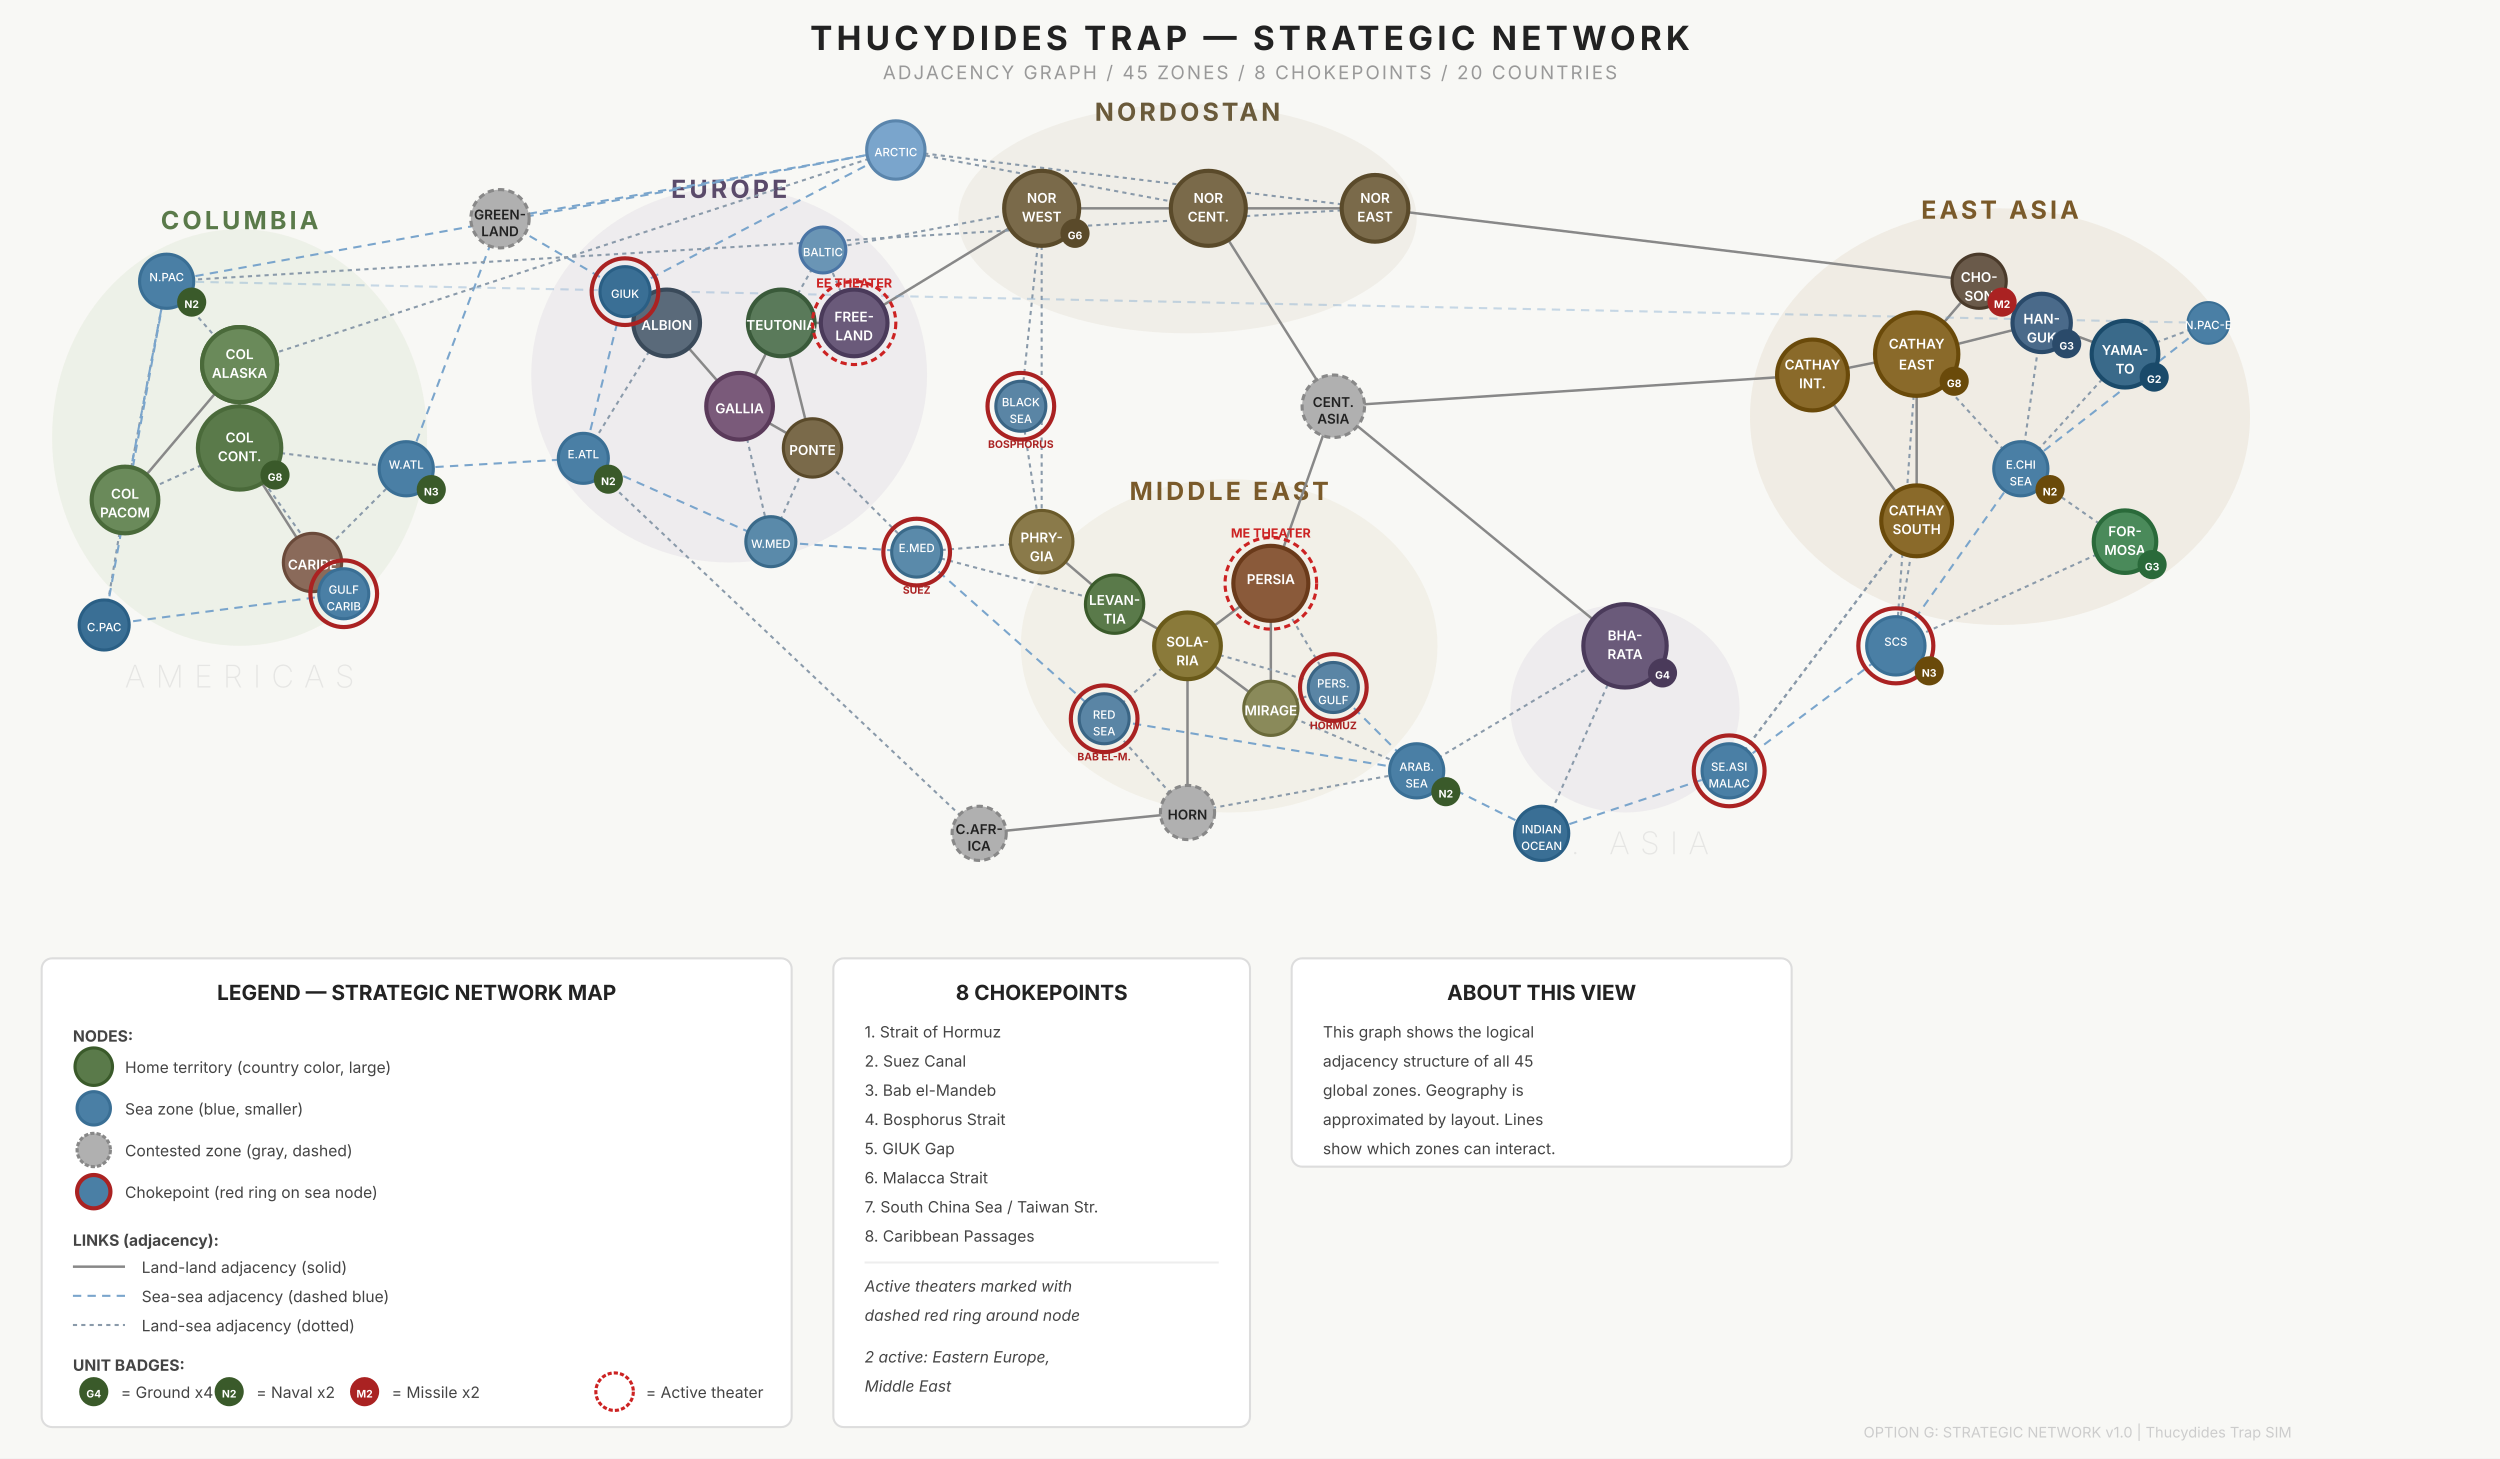
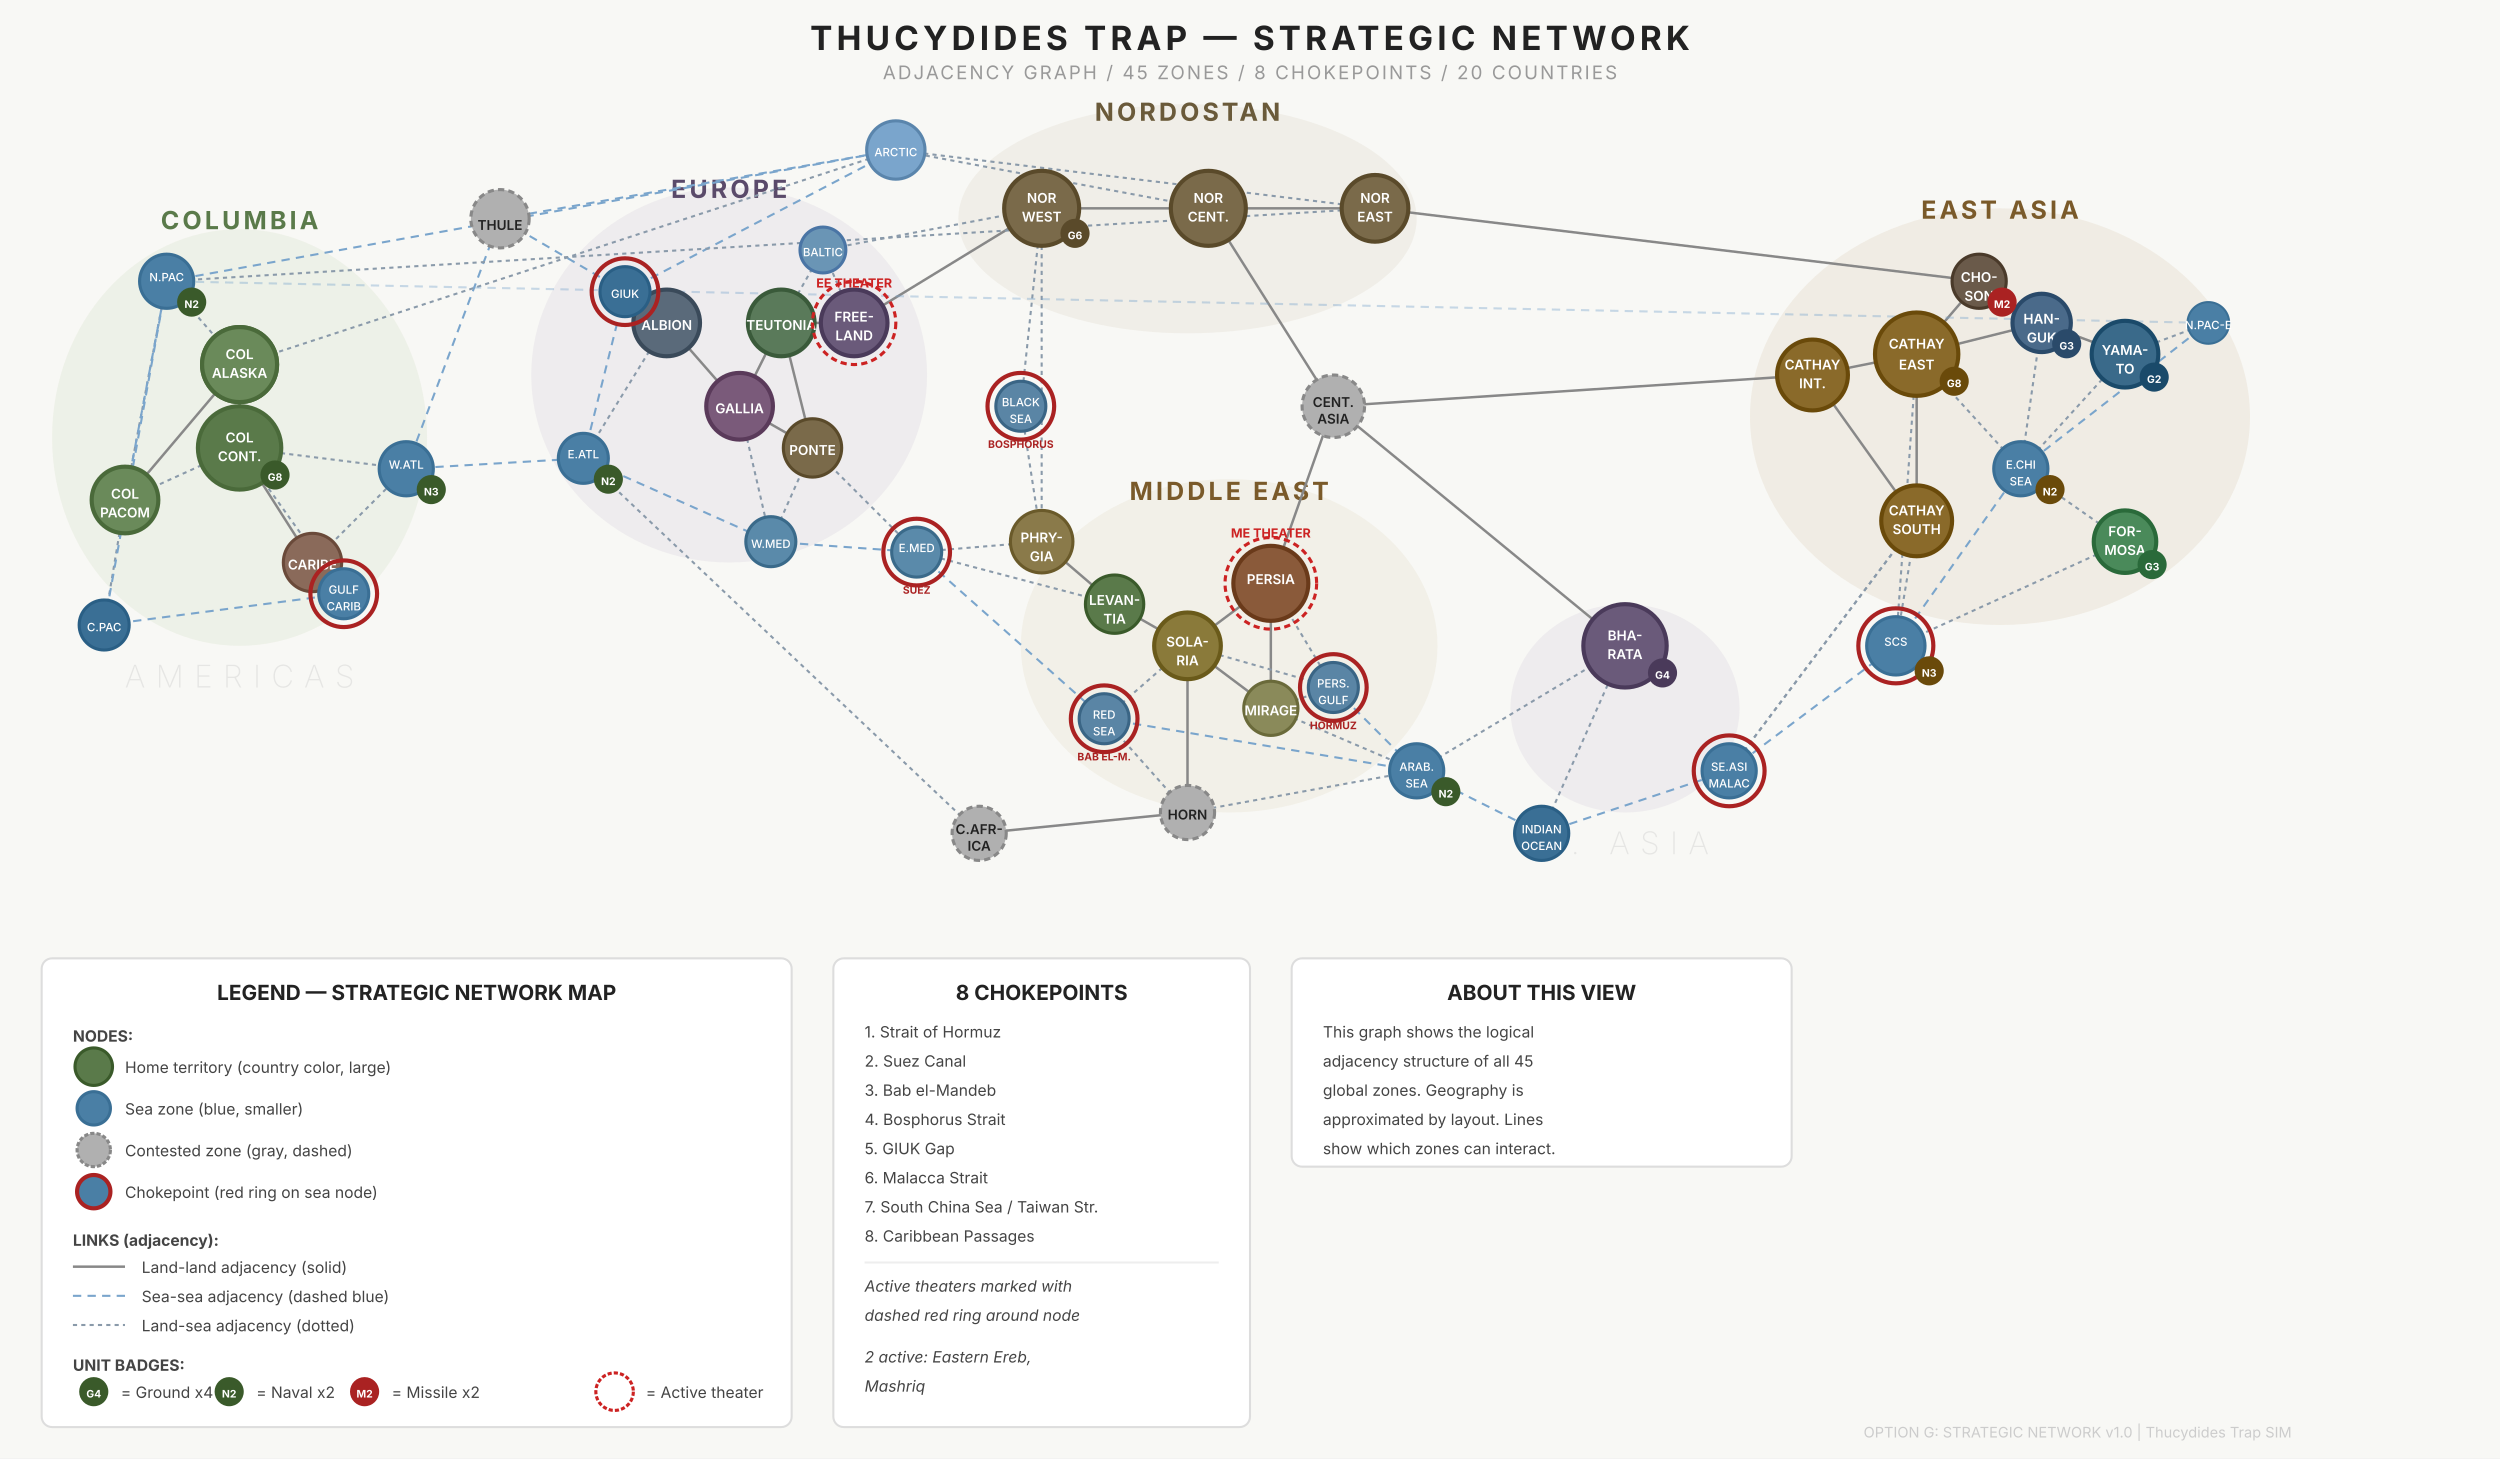
<svg xmlns="http://www.w3.org/2000/svg" viewBox="0 0 1200 700" width="1200" height="700">
  <defs>
    <style>
      .node-label { font-family: 'Inter', 'Helvetica Neue', Arial, sans-serif; font-size: 6.5px; fill: #fff; text-anchor: middle; dominant-baseline: central; font-weight: 600; }
      .node-label-dark { font-family: 'Inter', 'Helvetica Neue', Arial, sans-serif; font-size: 6.5px; fill: #222; text-anchor: middle; dominant-baseline: central; font-weight: 600; }
      .node-label-sea { font-family: 'Inter', 'Helvetica Neue', Arial, sans-serif; font-size: 5.5px; fill: #fff; text-anchor: middle; dominant-baseline: central; font-weight: 500; }
      .country-label { font-family: 'Inter', 'Helvetica Neue', Arial, sans-serif; font-size: 12px; text-anchor: middle; font-weight: 700; letter-spacing: 1.5px; }
      .continent-label { font-family: 'Inter', 'Helvetica Neue', Arial, sans-serif; font-size: 15px; fill: #bbb; text-anchor: middle; font-weight: 200; letter-spacing: 5px; }
      .unit-info { font-family: 'Inter', 'Helvetica Neue', Arial, sans-serif; font-size: 5px; fill: #444; text-anchor: middle; font-weight: 600; }
      .unit-badge { font-family: 'Inter', 'Helvetica Neue', Arial, sans-serif; font-size: 5px; fill: white; text-anchor: middle; dominant-baseline: central; font-weight: 700; }
      .legend-text { font-family: 'Inter', 'Helvetica Neue', Arial, sans-serif; font-size: 7.5px; fill: #444; }
      .legend-title { font-family: 'Inter', 'Helvetica Neue', Arial, sans-serif; font-size: 10px; fill: #222; font-weight: 700; }
      .chokepoint-label { font-family: 'Inter', Arial, sans-serif; font-size: 5px; fill: #aa2222; text-anchor: middle; font-weight: 700; }
      .link-land { stroke: #888; stroke-width: 1.2; fill: none; }
      .link-sea { stroke: #7aa5cc; stroke-width: 1; fill: none; stroke-dasharray: 4,3; }
      .link-mixed { stroke: #8a9aaa; stroke-width: 1; fill: none; stroke-dasharray: 2,2; }
    </style>
  </defs>
  <rect width="1200" height="700" fill="#f8f8f5" />
  <text x="600" y="24" font-family="'Inter', 'Helvetica Neue', Arial, sans-serif" font-size="16" fill="#222" text-anchor="middle" font-weight="700" letter-spacing="2">THUCYDIDES TRAP — STRATEGIC NETWORK</text>
  <text x="600" y="38" font-family="'Inter', Arial, sans-serif" font-size="9" fill="#999" text-anchor="middle" letter-spacing="1">ADJACENCY GRAPH  /  45 ZONES  /  8 CHOKEPOINTS  /  20 COUNTRIES</text>
  <ellipse cx="115" cy="210" rx="90" ry="100" fill="#d5e0c8" opacity="0.3" />
  <text x="115" y="110" class="country-label" fill="#5a7a4a">COLUMBIA</text>
  <ellipse cx="350" cy="180" rx="95" ry="90" fill="#d0c8d8" opacity="0.25" />
  <text x="350" y="95" class="country-label" fill="#5a4a6a">EUROPE</text>
  <ellipse cx="570" cy="105" rx="110" ry="55" fill="#d8d0c0" opacity="0.25" />
  <text x="570" y="58" class="country-label" fill="#6a5a3a">NORDOSTAN</text>
  <ellipse cx="590" cy="310" rx="100" ry="80" fill="#e0d8c0" opacity="0.25" />
  <text x="590" y="240" class="country-label" fill="#7a5a2a">MIDDLE EAST</text>
  <ellipse cx="780" cy="340" rx="55" ry="50" fill="#d0c8d8" opacity="0.25" />
  <ellipse cx="960" cy="200" rx="120" ry="100" fill="#d8c8b0" opacity="0.25" />
  <text x="960" y="105" class="country-label" fill="#7a5a2a">EAST ASIA</text>
  <text x="115" y="330" class="continent-label" opacity="0.3">AMERICAS</text>
  <text x="780" y="410" class="continent-label" opacity="0.3" font-size="10">S. ASIA</text>
  <line x1="115" y1="175" x2="115" y2="215" class="link-land" />
  <line x1="115" y1="175" x2="60" y2="240" class="link-land" />
  <line x1="115" y1="215" x2="60" y2="240" class="link-mixed" />
  <line x1="115" y1="175" x2="80" y2="135" class="link-mixed" />
  <line x1="60" y1="240" x2="50" y2="300" class="link-mixed" />
  <line x1="60" y1="240" x2="80" y2="135" class="link-mixed" />
  <line x1="115" y1="215" x2="195" y2="225" class="link-mixed" />
  <line x1="115" y1="215" x2="165" y2="285" class="link-mixed" />
  <line x1="115" y1="215" x2="150" y2="270" class="link-land" />
  <line x1="150" y1="270" x2="165" y2="285" class="link-mixed" />
  <line x1="150" y1="270" x2="195" y2="225" class="link-mixed" />
  <line x1="195" y1="225" x2="280" y2="220" class="link-sea" />
  <line x1="195" y1="225" x2="240" y2="105" class="link-sea" />
  <line x1="280" y1="220" x2="300" y2="140" class="link-sea" />
  <line x1="300" y1="140" x2="240" y2="105" class="link-sea" />
  <line x1="300" y1="140" x2="430" y2="72" class="link-sea" />
  <line x1="240" y1="105" x2="430" y2="72" class="link-sea" />
  <line x1="80" y1="135" x2="430" y2="72" class="link-sea" />
  <line x1="115" y1="175" x2="430" y2="72" class="link-mixed" />
  <line x1="320" y1="155" x2="280" y2="220" class="link-mixed" />
  <line x1="320" y1="155" x2="300" y2="140" class="link-mixed" />
  <line x1="320" y1="155" x2="355" y2="195" class="link-land" />
  <line x1="355" y1="195" x2="375" y2="155" class="link-land" />
  <line x1="355" y1="195" x2="390" y2="215" class="link-land" />
  <line x1="375" y1="155" x2="390" y2="215" class="link-land" />
  <line x1="375" y1="155" x2="410" y2="155" class="link-land" />
  <line x1="375" y1="155" x2="395" y2="120" class="link-mixed" />
  <line x1="395" y1="120" x2="410" y2="155" class="link-mixed" />
  <line x1="395" y1="120" x2="500" y2="100" class="link-mixed" />
  <line x1="410" y1="155" x2="500" y2="100" class="link-land" />
  <line x1="355" y1="195" x2="370" y2="260" class="link-mixed" />
  <line x1="280" y1="220" x2="370" y2="260" class="link-sea" />
  <line x1="390" y1="215" x2="370" y2="260" class="link-mixed" />
  <line x1="390" y1="215" x2="440" y2="265" class="link-mixed" />
  <line x1="370" y1="260" x2="440" y2="265" class="link-sea" />
  <line x1="440" y1="265" x2="500" y2="260" class="link-mixed" />
  <line x1="440" y1="265" x2="535" y2="290" class="link-mixed" />
  <line x1="440" y1="265" x2="530" y2="345" class="link-sea" />
  <line x1="500" y1="260" x2="490" y2="195" class="link-mixed" />
  <line x1="490" y1="195" x2="500" y2="100" class="link-mixed" />
  <line x1="500" y1="100" x2="580" y2="100" class="link-land" />
  <line x1="580" y1="100" x2="660" y2="100" class="link-land" />
  <line x1="580" y1="100" x2="430" y2="72" class="link-mixed" />
  <line x1="660" y1="100" x2="430" y2="72" class="link-mixed" />
  <line x1="660" y1="100" x2="80" y2="135" class="link-mixed" />
  <line x1="580" y1="100" x2="640" y2="195" class="link-land" />
  <line x1="640" y1="195" x2="610" y2="280" class="link-land" />
  <line x1="640" y1="195" x2="780" y2="310" class="link-land" />
  <line x1="640" y1="195" x2="870" y2="180" class="link-land" />
  <line x1="500" y1="260" x2="500" y2="100" class="link-mixed" />
  <line x1="535" y1="290" x2="500" y2="260" class="link-land" />
  <line x1="535" y1="290" x2="570" y2="310" class="link-land" />
  <line x1="570" y1="310" x2="610" y2="280" class="link-land" />
  <line x1="570" y1="310" x2="610" y2="340" class="link-land" />
  <line x1="570" y1="310" x2="530" y2="345" class="link-mixed" />
  <line x1="610" y1="280" x2="610" y2="340" class="link-land" />
  <line x1="610" y1="280" x2="640" y2="330" class="link-mixed" />
  <line x1="570" y1="310" x2="640" y2="330" class="link-mixed" />
  <line x1="610" y1="340" x2="640" y2="330" class="link-mixed" />
  <line x1="610" y1="340" x2="680" y2="370" class="link-mixed" />
  <line x1="640" y1="330" x2="680" y2="370" class="link-sea" />
  <line x1="530" y1="345" x2="680" y2="370" class="link-sea" />
  <line x1="570" y1="390" x2="530" y2="345" class="link-mixed" />
  <line x1="570" y1="390" x2="680" y2="370" class="link-mixed" />
  <line x1="570" y1="390" x2="570" y2="310" class="link-land" />
  <line x1="570" y1="390" x2="470" y2="400" class="link-land" />
  <line x1="470" y1="400" x2="280" y2="220" class="link-mixed" />
  <line x1="680" y1="370" x2="780" y2="310" class="link-mixed" />
  <line x1="680" y1="370" x2="740" y2="400" class="link-sea" />
  <line x1="740" y1="400" x2="780" y2="310" class="link-mixed" />
  <line x1="740" y1="400" x2="830" y2="370" class="link-sea" />
  <line x1="830" y1="370" x2="910" y2="310" class="link-sea" />
  <line x1="830" y1="370" x2="920" y2="250" class="link-mixed" />
  <line x1="920" y1="170" x2="870" y2="180" class="link-land" />
  <line x1="920" y1="170" x2="920" y2="250" class="link-land" />
  <line x1="870" y1="180" x2="920" y2="250" class="link-land" />
  <line x1="920" y1="170" x2="970" y2="225" class="link-mixed" />
  <line x1="920" y1="170" x2="910" y2="310" class="link-mixed" />
  <line x1="920" y1="250" x2="910" y2="310" class="link-mixed" />
  <line x1="920" y1="250" x2="830" y2="370" class="link-mixed" />
  <line x1="970" y1="225" x2="1020" y2="260" class="link-mixed" />
  <line x1="970" y1="225" x2="1020" y2="170" class="link-mixed" />
  <line x1="970" y1="225" x2="980" y2="155" class="link-mixed" />
  <line x1="970" y1="225" x2="910" y2="310" class="link-sea" />
  <line x1="970" y1="225" x2="1060" y2="155" class="link-sea" />
  <line x1="910" y1="310" x2="1020" y2="260" class="link-mixed" />
  <line x1="1020" y1="170" x2="980" y2="155" class="link-land" />
  <line x1="1020" y1="170" x2="1060" y2="155" class="link-mixed" />
  <line x1="980" y1="155" x2="950" y2="135" class="link-land" />
  <line x1="980" y1="155" x2="920" y2="170" class="link-land" />
  <line x1="950" y1="135" x2="920" y2="170" class="link-land" />
  <line x1="950" y1="135" x2="660" y2="100" class="link-land" />
  <line x1="80" y1="135" x2="1060" y2="155" class="link-sea" opacity="0.4" />
  <line x1="80" y1="135" x2="60" y2="240" class="link-sea" />
  <line x1="50" y1="300" x2="80" y2="135" class="link-sea" />
  <line x1="50" y1="300" x2="165" y2="285" class="link-sea" />
  <circle cx="115" cy="175" r="18" fill="#6a8a5a" stroke="#4a6a3a" stroke-width="2" />
  <text x="115" y="173" class="node-label">ALASKA</text>
  <text x="115" y="181" class="node-label" font-size="5" />
  <circle cx="80" cy="135" r="5" fill="#6a8a5a" stroke="#4a6a3a" stroke-width="1" opacity="0" />
  <circle cx="115" cy="175" r="18" fill="#6a8a5a" stroke="#4a6a3a" stroke-width="2" />
  <text x="115" y="170" class="node-label">COL</text>
  <text x="115" y="179" class="node-label">ALASKA</text>
  <circle cx="115" cy="215" r="20" fill="#5a7a4a" stroke="#4a6a3a" stroke-width="2" />
  <text x="115" y="210" class="node-label">COL</text>
  <text x="115" y="219" class="node-label">CONT.</text>
  <circle cx="132" cy="228" r="7" fill="#3a5a2a" />
  <text x="132" y="229" class="unit-badge">G8</text>
  <circle cx="60" cy="240" r="16" fill="#6a8a5a" stroke="#4a6a3a" stroke-width="2" />
  <text x="60" y="237" class="node-label">COL</text>
  <text x="60" y="246" class="node-label">PACOM</text>
  <circle cx="150" cy="270" r="14" fill="#8a6a5a" stroke="#6a4a3a" stroke-width="1.5" />
  <text x="150" y="271" class="node-label">CARIBE</text>
  <circle cx="320" cy="155" r="16" fill="#5a6a7a" stroke="#3a4a5a" stroke-width="2" />
  <text x="320" y="156" class="node-label">ALBION</text>
  <circle cx="355" cy="195" r="16" fill="#7a5a7a" stroke="#5a3a5a" stroke-width="2" />
  <text x="355" y="196" class="node-label">GALLIA</text>
  <circle cx="375" cy="155" r="16" fill="#5a7a5a" stroke="#3a5a3a" stroke-width="2" />
  <text x="375" y="156" class="node-label">TEUTONIA</text>
  <circle cx="390" cy="215" r="14" fill="#7a6a4a" stroke="#5a4a2a" stroke-width="1.5" />
  <text x="390" y="216" class="node-label">PONTE</text>
  <circle cx="410" cy="155" r="16" fill="#6a5a7a" stroke="#4a3a5a" stroke-width="2" />
  <text x="410" y="152" class="node-label">FREE-</text>
  <text x="410" y="161" class="node-label">LAND</text>
  <circle cx="410" cy="155" r="20" fill="none" stroke="#cc2222" stroke-width="1.5" stroke-dasharray="3,2" />
  <circle cx="500" cy="100" r="18" fill="#7a6a4a" stroke="#5a4a2a" stroke-width="2" />
  <text x="500" y="95" class="node-label">NOR</text>
  <text x="500" y="104" class="node-label">WEST</text>
  <circle cx="516" cy="112" r="7" fill="#5a4a2a" />
  <text x="516" y="113" class="unit-badge">G6</text>
  <circle cx="580" cy="100" r="18" fill="#7a6a4a" stroke="#5a4a2a" stroke-width="2" />
  <text x="580" y="95" class="node-label">NOR</text>
  <text x="580" y="104" class="node-label">CENT.</text>
  <circle cx="660" cy="100" r="16" fill="#7a6a4a" stroke="#5a4a2a" stroke-width="2" />
  <text x="660" y="95" class="node-label">NOR</text>
  <text x="660" y="104" class="node-label">EAST</text>
  <circle cx="500" cy="260" r="15" fill="#8a7a4a" stroke="#6a5a2a" stroke-width="1.5" />
  <text x="500" y="258" class="node-label">PHRY-</text>
  <text x="500" y="267" class="node-label">GIA</text>
  <circle cx="535" cy="290" r="14" fill="#5a7a4a" stroke="#3a5a2a" stroke-width="1.5" />
  <text x="535" y="288" class="node-label">LEVAN-</text>
  <text x="535" y="297" class="node-label">TIA</text>
  <circle cx="570" cy="310" r="16" fill="#8a7a3a" stroke="#6a5a1a" stroke-width="2" />
  <text x="570" y="308" class="node-label">SOLA-</text>
  <text x="570" y="317" class="node-label">RIA</text>
  <circle cx="610" cy="280" r="18" fill="#8a5a3a" stroke="#6a3a1a" stroke-width="2" />
  <text x="610" y="278" class="node-label">PERSIA</text>
  <circle cx="610" cy="280" r="22" fill="none" stroke="#cc2222" stroke-width="1.5" stroke-dasharray="3,2" />
  <circle cx="610" cy="340" r="13" fill="#8a8a5a" stroke="#6a6a3a" stroke-width="1.5" />
  <text x="610" y="341" class="node-label">MIRAGE</text>
  <circle cx="780" cy="310" r="20" fill="#6a5a7a" stroke="#4a3a5a" stroke-width="2" />
  <text x="780" y="305" class="node-label">BHA-</text>
  <text x="780" y="314" class="node-label">RATA</text>
  <circle cx="798" cy="323" r="7" fill="#4a3a5a" />
  <text x="798" y="324" class="unit-badge">G4</text>
  <circle cx="920" cy="170" r="20" fill="#8a6a2a" stroke="#6a4a0a" stroke-width="2" />
  <text x="920" y="165" class="node-label">CATHAY</text>
  <text x="920" y="175" class="node-label">EAST</text>
  <circle cx="938" cy="183" r="7" fill="#6a4a0a" />
  <text x="938" y="184" class="unit-badge">G8</text>
  <circle cx="870" cy="180" r="17" fill="#8a6a2a" stroke="#6a4a0a" stroke-width="2" />
  <text x="870" y="175" class="node-label">CATHAY</text>
  <text x="870" y="184" class="node-label">INT.</text>
  <circle cx="920" cy="250" r="17" fill="#8a6a2a" stroke="#6a4a0a" stroke-width="2" />
  <text x="920" y="245" class="node-label">CATHAY</text>
  <text x="920" y="254" class="node-label">SOUTH</text>
  <circle cx="1020" cy="170" r="16" fill="#3a6a8a" stroke="#1a4a6a" stroke-width="2" />
  <text x="1020" y="168" class="node-label">YAMA-</text>
  <text x="1020" y="177" class="node-label">TO</text>
  <circle cx="1034" cy="181" r="7" fill="#1a4a6a" />
  <text x="1034" y="182" class="unit-badge">G2</text>
  <circle cx="980" cy="155" r="14" fill="#4a6a8a" stroke="#2a4a6a" stroke-width="2" />
  <text x="980" y="153" class="node-label">HAN-</text>
  <text x="980" y="162" class="node-label">GUK</text>
  <circle cx="992" cy="165" r="7" fill="#2a4a6a" />
  <text x="992" y="166" class="unit-badge">G3</text>
  <circle cx="950" cy="135" r="13" fill="#6a5a4a" stroke="#4a3a2a" stroke-width="1.5" />
  <text x="950" y="133" class="node-label">CHO-</text>
  <text x="950" y="142" class="node-label">SON</text>
  <circle cx="961" cy="145" r="7" fill="#aa2222" />
  <text x="961" y="146" class="unit-badge">M2</text>
  <circle cx="1020" cy="260" r="15" fill="#4a8a5a" stroke="#2a6a3a" stroke-width="2" />
  <text x="1020" y="255" class="node-label">FOR-</text>
  <text x="1020" y="264" class="node-label">MOSA</text>
  <circle cx="1033" cy="271" r="7" fill="#2a6a3a" />
  <text x="1033" y="272" class="unit-badge">G3</text>
  <circle cx="80" cy="135" r="13" fill="#4a7fa5" stroke="#3a6f95" stroke-width="1.5" />
  <text x="80" y="133" class="node-label-sea">N.PAC</text>
  <circle cx="92" cy="145" r="7" fill="#3a5a2a" />
  <text x="92" y="146" class="unit-badge">N2</text>
  <circle cx="50" cy="300" r="12" fill="#3a6f95" stroke="#2a5f85" stroke-width="1.5" />
  <text x="50" y="301" class="node-label-sea">C.PAC</text>
  <circle cx="195" cy="225" r="13" fill="#4a7fa5" stroke="#3a6f95" stroke-width="1.5" />
  <text x="195" y="223" class="node-label-sea">W.ATL</text>
  <circle cx="207" cy="235" r="7" fill="#3a5a2a" />
  <text x="207" y="236" class="unit-badge">N3</text>
  <circle cx="165" cy="285" r="12" fill="#4a7fa5" stroke="#3a6f95" stroke-width="1.5" />
  <text x="165" y="283" class="node-label-sea">GULF</text>
  <text x="165" y="291" class="node-label-sea">CARIB</text>
  <circle cx="165" cy="285" r="16" fill="none" stroke="#aa2222" stroke-width="2" />
  <circle cx="280" cy="220" r="12" fill="#4a7fa5" stroke="#3a6f95" stroke-width="1.5" />
  <text x="280" y="218" class="node-label-sea">E.ATL</text>
  <circle cx="292" cy="230" r="7" fill="#3a5a2a" />
  <text x="292" y="231" class="unit-badge">N2</text>
  <circle cx="300" cy="140" r="12" fill="#3a6f95" stroke="#2a5f85" stroke-width="1.5" />
  <text x="300" y="141" class="node-label-sea">GIUK</text>
  <circle cx="300" cy="140" r="16" fill="none" stroke="#aa2222" stroke-width="2" />
  <circle cx="430" cy="72" r="14" fill="#7aa5cc" stroke="#5a85ac" stroke-width="1.5" />
  <text x="430" y="73" class="node-label-sea">ARCTIC</text>
  <circle cx="395" cy="120" r="11" fill="#6a95b5" stroke="#4a75a5" stroke-width="1.5" />
  <text x="395" y="121" class="node-label-sea">BALTIC</text>
  <circle cx="490" cy="195" r="12" fill="#5a85a5" stroke="#3a6585" stroke-width="1.5" />
  <text x="490" y="193" class="node-label-sea">BLACK</text>
  <text x="490" y="201" class="node-label-sea">SEA</text>
  <circle cx="490" cy="195" r="16" fill="none" stroke="#aa2222" stroke-width="2" />
  <text x="490" y="215" class="chokepoint-label">BOSPHORUS</text>
  <circle cx="370" cy="260" r="12" fill="#5a8aaa" stroke="#3a6a8a" stroke-width="1.5" />
  <text x="370" y="261" class="node-label-sea">W.MED</text>
  <circle cx="440" cy="265" r="12" fill="#5a8aaa" stroke="#3a6a8a" stroke-width="1.5" />
  <text x="440" y="263" class="node-label-sea">E.MED</text>
  <circle cx="440" cy="265" r="16" fill="none" stroke="#aa2222" stroke-width="2" />
  <text x="440" y="285" class="chokepoint-label">SUEZ</text>
  <circle cx="530" cy="345" r="12" fill="#5a85a5" stroke="#3a6585" stroke-width="1.5" />
  <text x="530" y="343" class="node-label-sea">RED</text>
  <text x="530" y="351" class="node-label-sea">SEA</text>
  <circle cx="530" cy="345" r="16" fill="none" stroke="#aa2222" stroke-width="2" />
  <text x="530" y="365" class="chokepoint-label">BAB EL-M.</text>
  <circle cx="640" cy="330" r="12" fill="#5a85a5" stroke="#3a6585" stroke-width="1.5" />
  <text x="640" y="328" class="node-label-sea">PERS.</text>
  <text x="640" y="336" class="node-label-sea">GULF</text>
  <circle cx="640" cy="330" r="16" fill="none" stroke="#aa2222" stroke-width="2" />
  <text x="640" y="350" class="chokepoint-label">HORMUZ</text>
  <circle cx="680" cy="370" r="13" fill="#4a7fa5" stroke="#3a6f95" stroke-width="1.5" />
  <text x="680" y="368" class="node-label-sea">ARAB.</text>
  <text x="680" y="376" class="node-label-sea">SEA</text>
  <circle cx="694" cy="380" r="7" fill="#3a5a2a" />
  <text x="694" y="381" class="unit-badge">N2</text>
  <circle cx="740" cy="400" r="13" fill="#3a6f95" stroke="#2a5f85" stroke-width="1.5" />
  <text x="740" y="398" class="node-label-sea">INDIAN</text>
  <text x="740" y="406" class="node-label-sea">OCEAN</text>
  <circle cx="830" cy="370" r="13" fill="#4a7fa5" stroke="#3a6f95" stroke-width="1.5" />
  <text x="830" y="368" class="node-label-sea">SE.ASI</text>
  <text x="830" y="376" class="node-label-sea">MALAC</text>
  <circle cx="830" cy="370" r="17" fill="none" stroke="#aa2222" stroke-width="2" />
  <circle cx="910" cy="310" r="14" fill="#4a7fa5" stroke="#3a6f95" stroke-width="1.5" />
  <text x="910" y="308" class="node-label-sea">SCS</text>
  <circle cx="910" cy="310" r="18" fill="none" stroke="#aa2222" stroke-width="2" />
  <circle cx="926" cy="322" r="7" fill="#6a4a0a" />
  <text x="926" y="323" class="unit-badge">N3</text>
  <circle cx="970" cy="225" r="13" fill="#4a7fa5" stroke="#3a6f95" stroke-width="1.5" />
  <text x="970" y="223" class="node-label-sea">E.CHI</text>
  <text x="970" y="231" class="node-label-sea">SEA</text>
  <circle cx="984" cy="235" r="7" fill="#6a4a0a" />
  <text x="984" y="236" class="unit-badge">N2</text>
  <circle cx="1060" cy="155" r="10" fill="#4a7fa5" stroke="#3a6f95" stroke-width="1" />
  <text x="1060" y="156" class="node-label-sea" font-size="5">N.PAC-E</text>
  <circle cx="240" cy="105" r="14" fill="#b0b0b0" stroke="#888" stroke-width="1.5" stroke-dasharray="3,2" />
-   <text x="240" y="103" class="node-label-dark" font-size="5.5">GREEN-</text>
-   <text x="240" y="111" class="node-label-dark" font-size="5.5">LAND</text>
+   <text x="240" y="108" class="node-label-dark" font-size="5.5">THULE</text>
  <circle cx="640" cy="195" r="15" fill="#b0b0b0" stroke="#888" stroke-width="1.5" stroke-dasharray="3,2" />
  <text x="640" y="193" class="node-label-dark" font-size="5.5">CENT.</text>
  <text x="640" y="201" class="node-label-dark" font-size="5.5">ASIA</text>
  <circle cx="570" cy="390" r="13" fill="#b0b0b0" stroke="#888" stroke-width="1.5" stroke-dasharray="3,2" />
  <text x="570" y="391" class="node-label-dark" font-size="5.5">HORN</text>
  <circle cx="470" cy="400" r="13" fill="#b0b0b0" stroke="#888" stroke-width="1.5" stroke-dasharray="3,2" />
  <text x="470" y="398" class="node-label-dark" font-size="5.5">C.AFR-</text>
  <text x="470" y="406" class="node-label-dark" font-size="5.5">ICA</text>
  <text x="410" y="138" font-family="'Inter', Arial, sans-serif" font-size="6" fill="#cc2222" text-anchor="middle" font-weight="700">EE THEATER</text>
  <text x="610" y="258" font-family="'Inter', Arial, sans-serif" font-size="6" fill="#cc2222" text-anchor="middle" font-weight="700">ME THEATER</text>
  <rect x="20" y="460" width="360" height="225" fill="white" stroke="#ddd" stroke-width="1" rx="5" />
  <text x="200" y="480" class="legend-title" text-anchor="middle">LEGEND — STRATEGIC NETWORK MAP</text>
  <text x="35" y="500" class="legend-text" font-weight="700">NODES:</text>
  <circle cx="45" cy="512" r="9" fill="#5a7a4a" stroke="#3a5a2a" stroke-width="1.5" />
  <text x="60" y="515" class="legend-text">Home territory (country color, large)</text>
  <circle cx="45" cy="532" r="8" fill="#4a7fa5" stroke="#3a6f95" stroke-width="1.5" />
  <text x="60" y="535" class="legend-text">Sea zone (blue, smaller)</text>
  <circle cx="45" cy="552" r="8" fill="#b0b0b0" stroke="#888" stroke-width="1.5" stroke-dasharray="2,1" />
  <text x="60" y="555" class="legend-text">Contested zone (gray, dashed)</text>
  <circle cx="45" cy="572" r="8" fill="#4a7fa5" stroke="#aa2222" stroke-width="2" />
  <text x="60" y="575" class="legend-text">Chokepoint (red ring on sea node)</text>
  <text x="35" y="598" class="legend-text" font-weight="700">LINKS (adjacency):</text>
  <line x1="35" y1="608" x2="60" y2="608" class="link-land" />
  <text x="68" y="611" class="legend-text">Land-land adjacency (solid)</text>
  <line x1="35" y1="622" x2="60" y2="622" class="link-sea" />
  <text x="68" y="625" class="legend-text">Sea-sea adjacency (dashed blue)</text>
  <line x1="35" y1="636" x2="60" y2="636" class="link-mixed" />
  <text x="68" y="639" class="legend-text">Land-sea adjacency (dotted)</text>
  <text x="35" y="658" class="legend-text" font-weight="700">UNIT BADGES:</text>
  <circle cx="45" cy="668" r="7" fill="#3a5a2a" />
  <text x="45" y="669" class="unit-badge">G4</text>
  <text x="58" y="671" class="legend-text">= Ground x4</text>
  <circle cx="110" cy="668" r="7" fill="#3a5a2a" />
  <text x="110" y="669" class="unit-badge">N2</text>
  <text x="123" y="671" class="legend-text">= Naval x2</text>
  <circle cx="175" cy="668" r="7" fill="#aa2222" />
  <text x="175" y="669" class="unit-badge">M2</text>
  <text x="188" y="671" class="legend-text">= Missile x2</text>
  <circle cx="295" cy="668" r="9" fill="none" stroke="#cc2222" stroke-width="1.5" stroke-dasharray="2,1" />
  <text x="310" y="671" class="legend-text">= Active theater</text>
  <rect x="400" y="460" width="200" height="225" fill="white" stroke="#ddd" stroke-width="1" rx="5" />
  <text x="500" y="480" class="legend-title" text-anchor="middle">8 CHOKEPOINTS</text>
  <text x="415" y="498" class="legend-text">1. Strait of Hormuz</text>
  <text x="415" y="512" class="legend-text">2. Suez Canal</text>
  <text x="415" y="526" class="legend-text">3. Bab el-Mandeb</text>
  <text x="415" y="540" class="legend-text">4. Bosphorus Strait</text>
  <text x="415" y="554" class="legend-text">5. GIUK Gap</text>
  <text x="415" y="568" class="legend-text">6. Malacca Strait</text>
  <text x="415" y="582" class="legend-text">7. South China Sea / Taiwan Str.</text>
  <text x="415" y="596" class="legend-text">8. Caribbean Passages</text>
  <line x1="415" y1="606" x2="585" y2="606" stroke="#eee" />
  <text x="415" y="620" class="legend-text" font-style="italic">Active theaters marked with</text>
  <text x="415" y="634" class="legend-text" font-style="italic">dashed red ring around node</text>
-   <text x="415" y="654" class="legend-text" font-style="italic">2 active: Eastern Europe,</text>
-   <text x="415" y="668" class="legend-text" font-style="italic">Middle East</text>
+   <text x="415" y="654" class="legend-text" font-style="italic">2 active: Eastern Ereb,</text>
+   <text x="415" y="668" class="legend-text" font-style="italic">Mashriq</text>
  <rect x="620" y="460" width="240" height="100" fill="white" stroke="#ddd" stroke-width="1" rx="5" />
  <text x="740" y="480" class="legend-title" text-anchor="middle">ABOUT THIS VIEW</text>
  <text x="635" y="498" class="legend-text">This graph shows the logical</text>
  <text x="635" y="512" class="legend-text">adjacency structure of all 45</text>
  <text x="635" y="526" class="legend-text">global zones. Geography is</text>
  <text x="635" y="540" class="legend-text">approximated by layout. Lines</text>
  <text x="635" y="554" class="legend-text">show which zones can interact.</text>
  <text x="1100" y="690" font-family="'Inter', Arial, sans-serif" font-size="7" fill="#ccc" text-anchor="end">OPTION G: STRATEGIC NETWORK v1.0 | Thucydides Trap SIM</text>
</svg>
